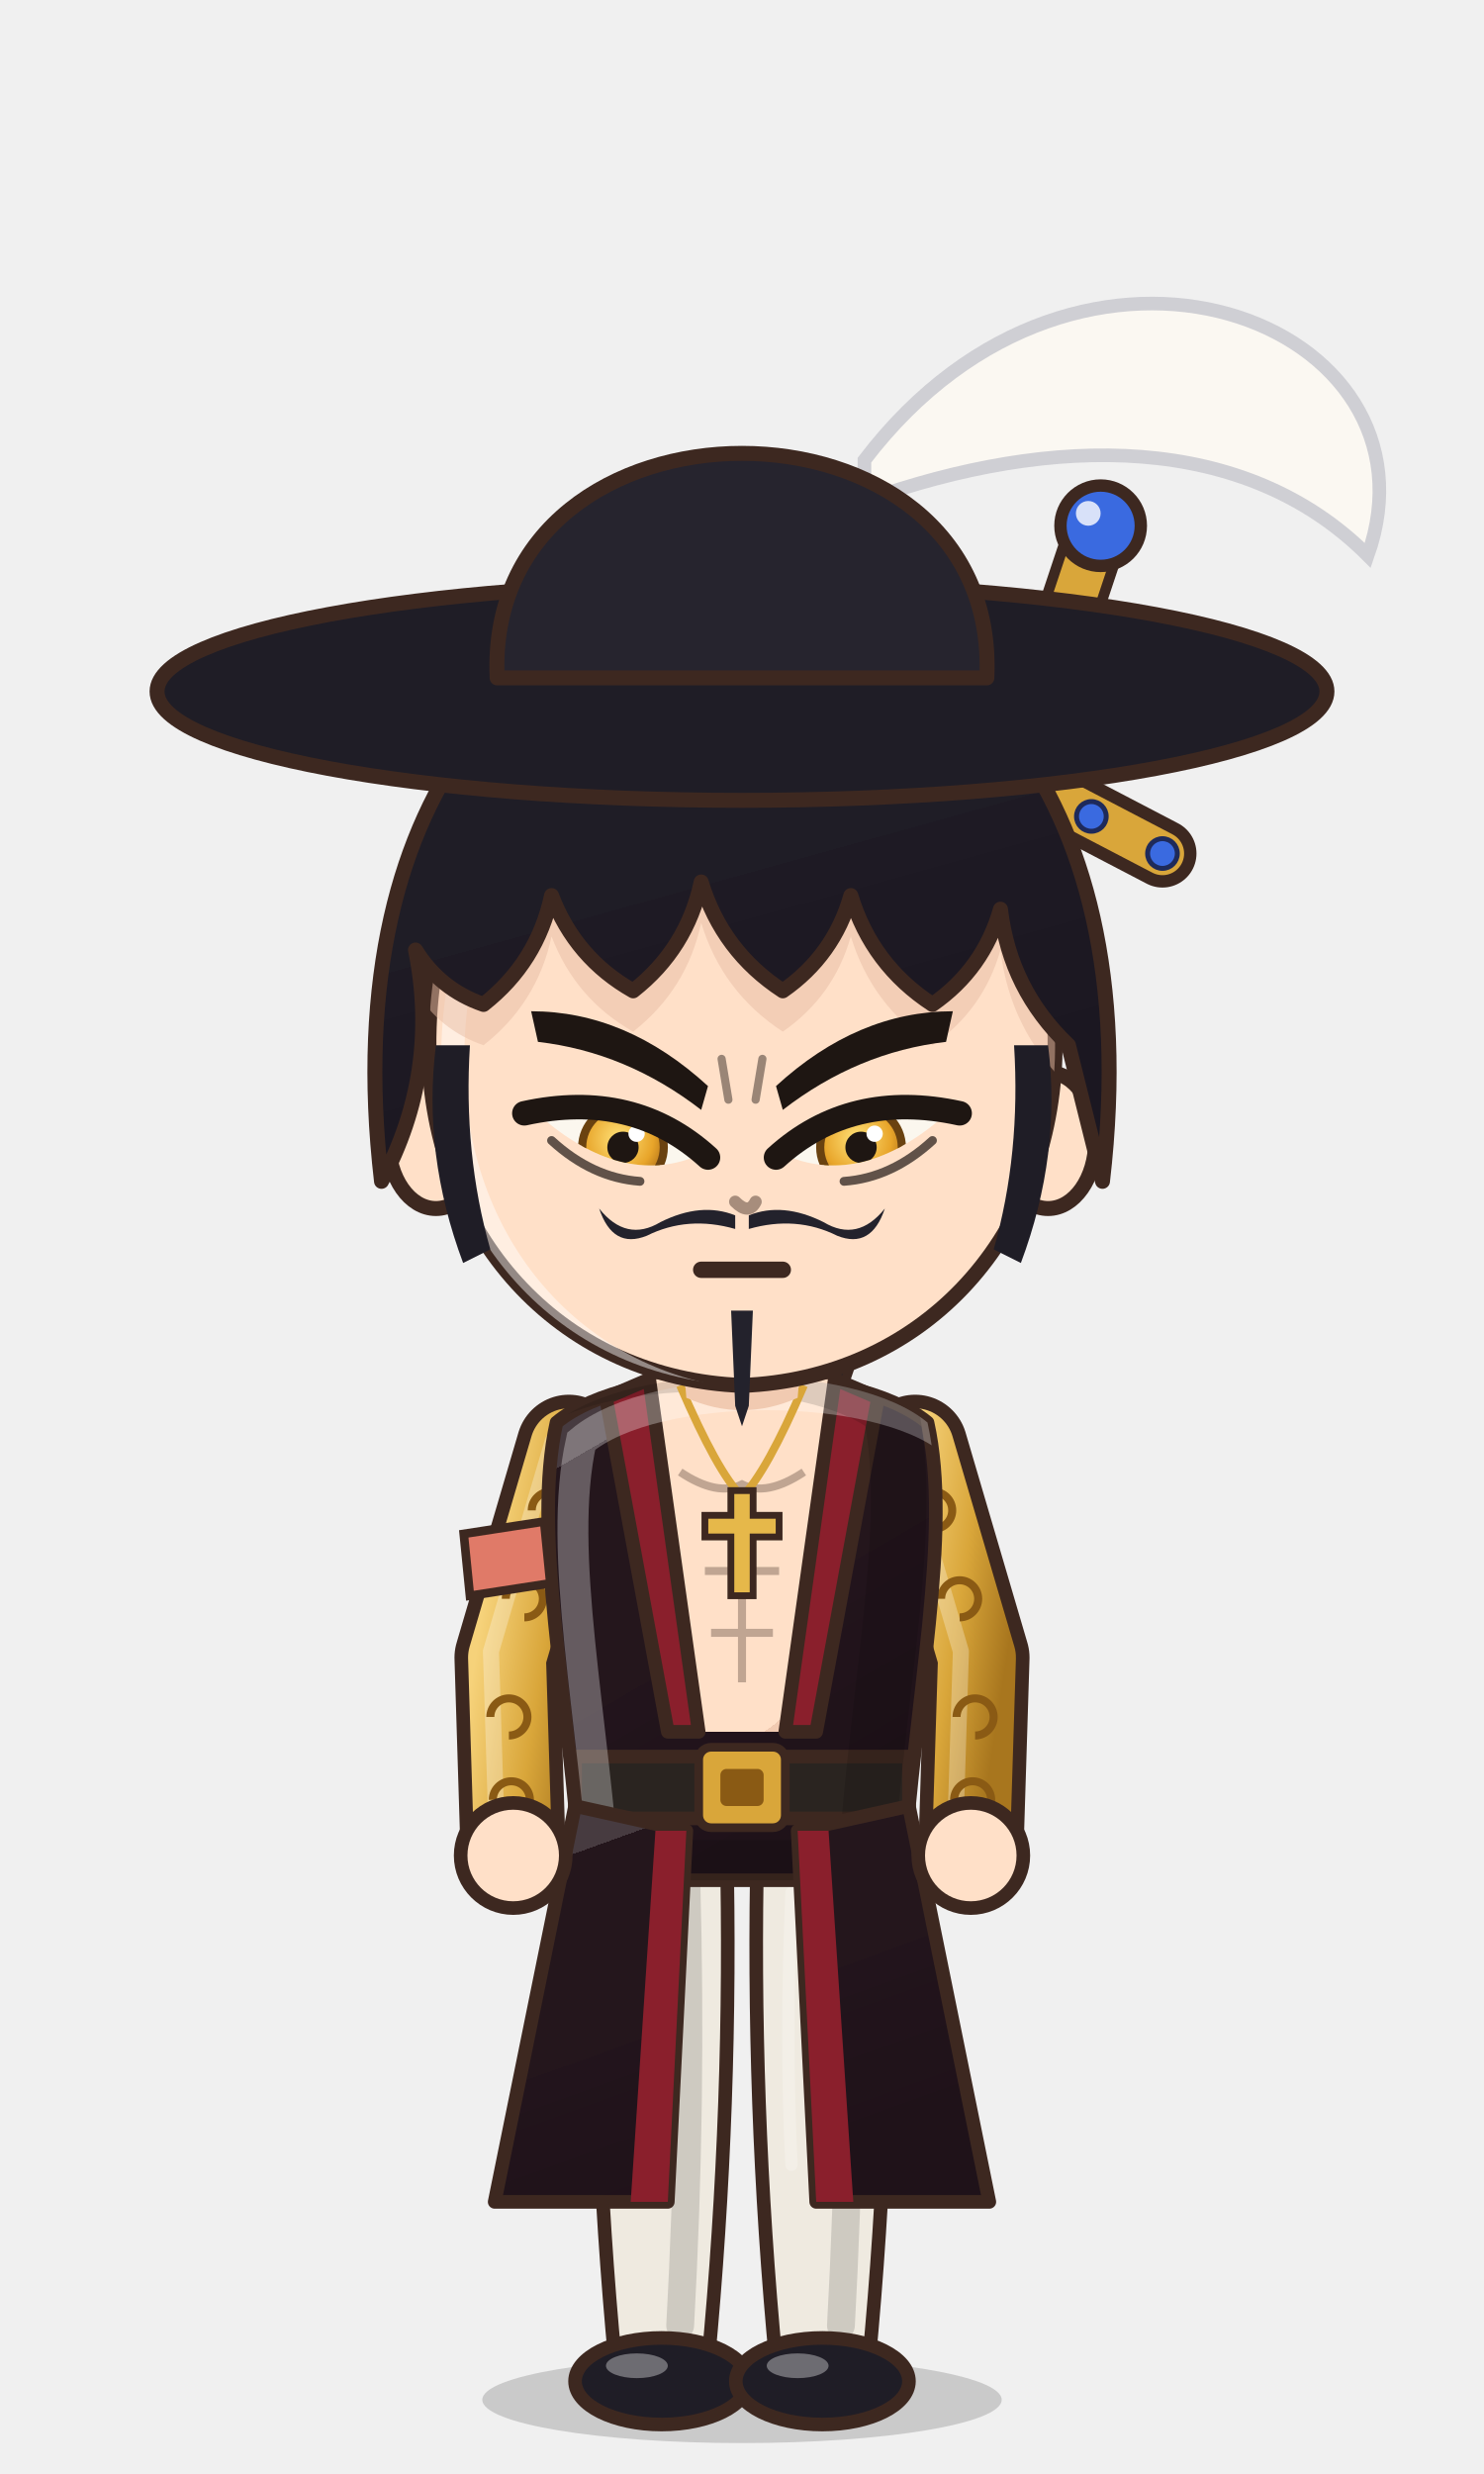
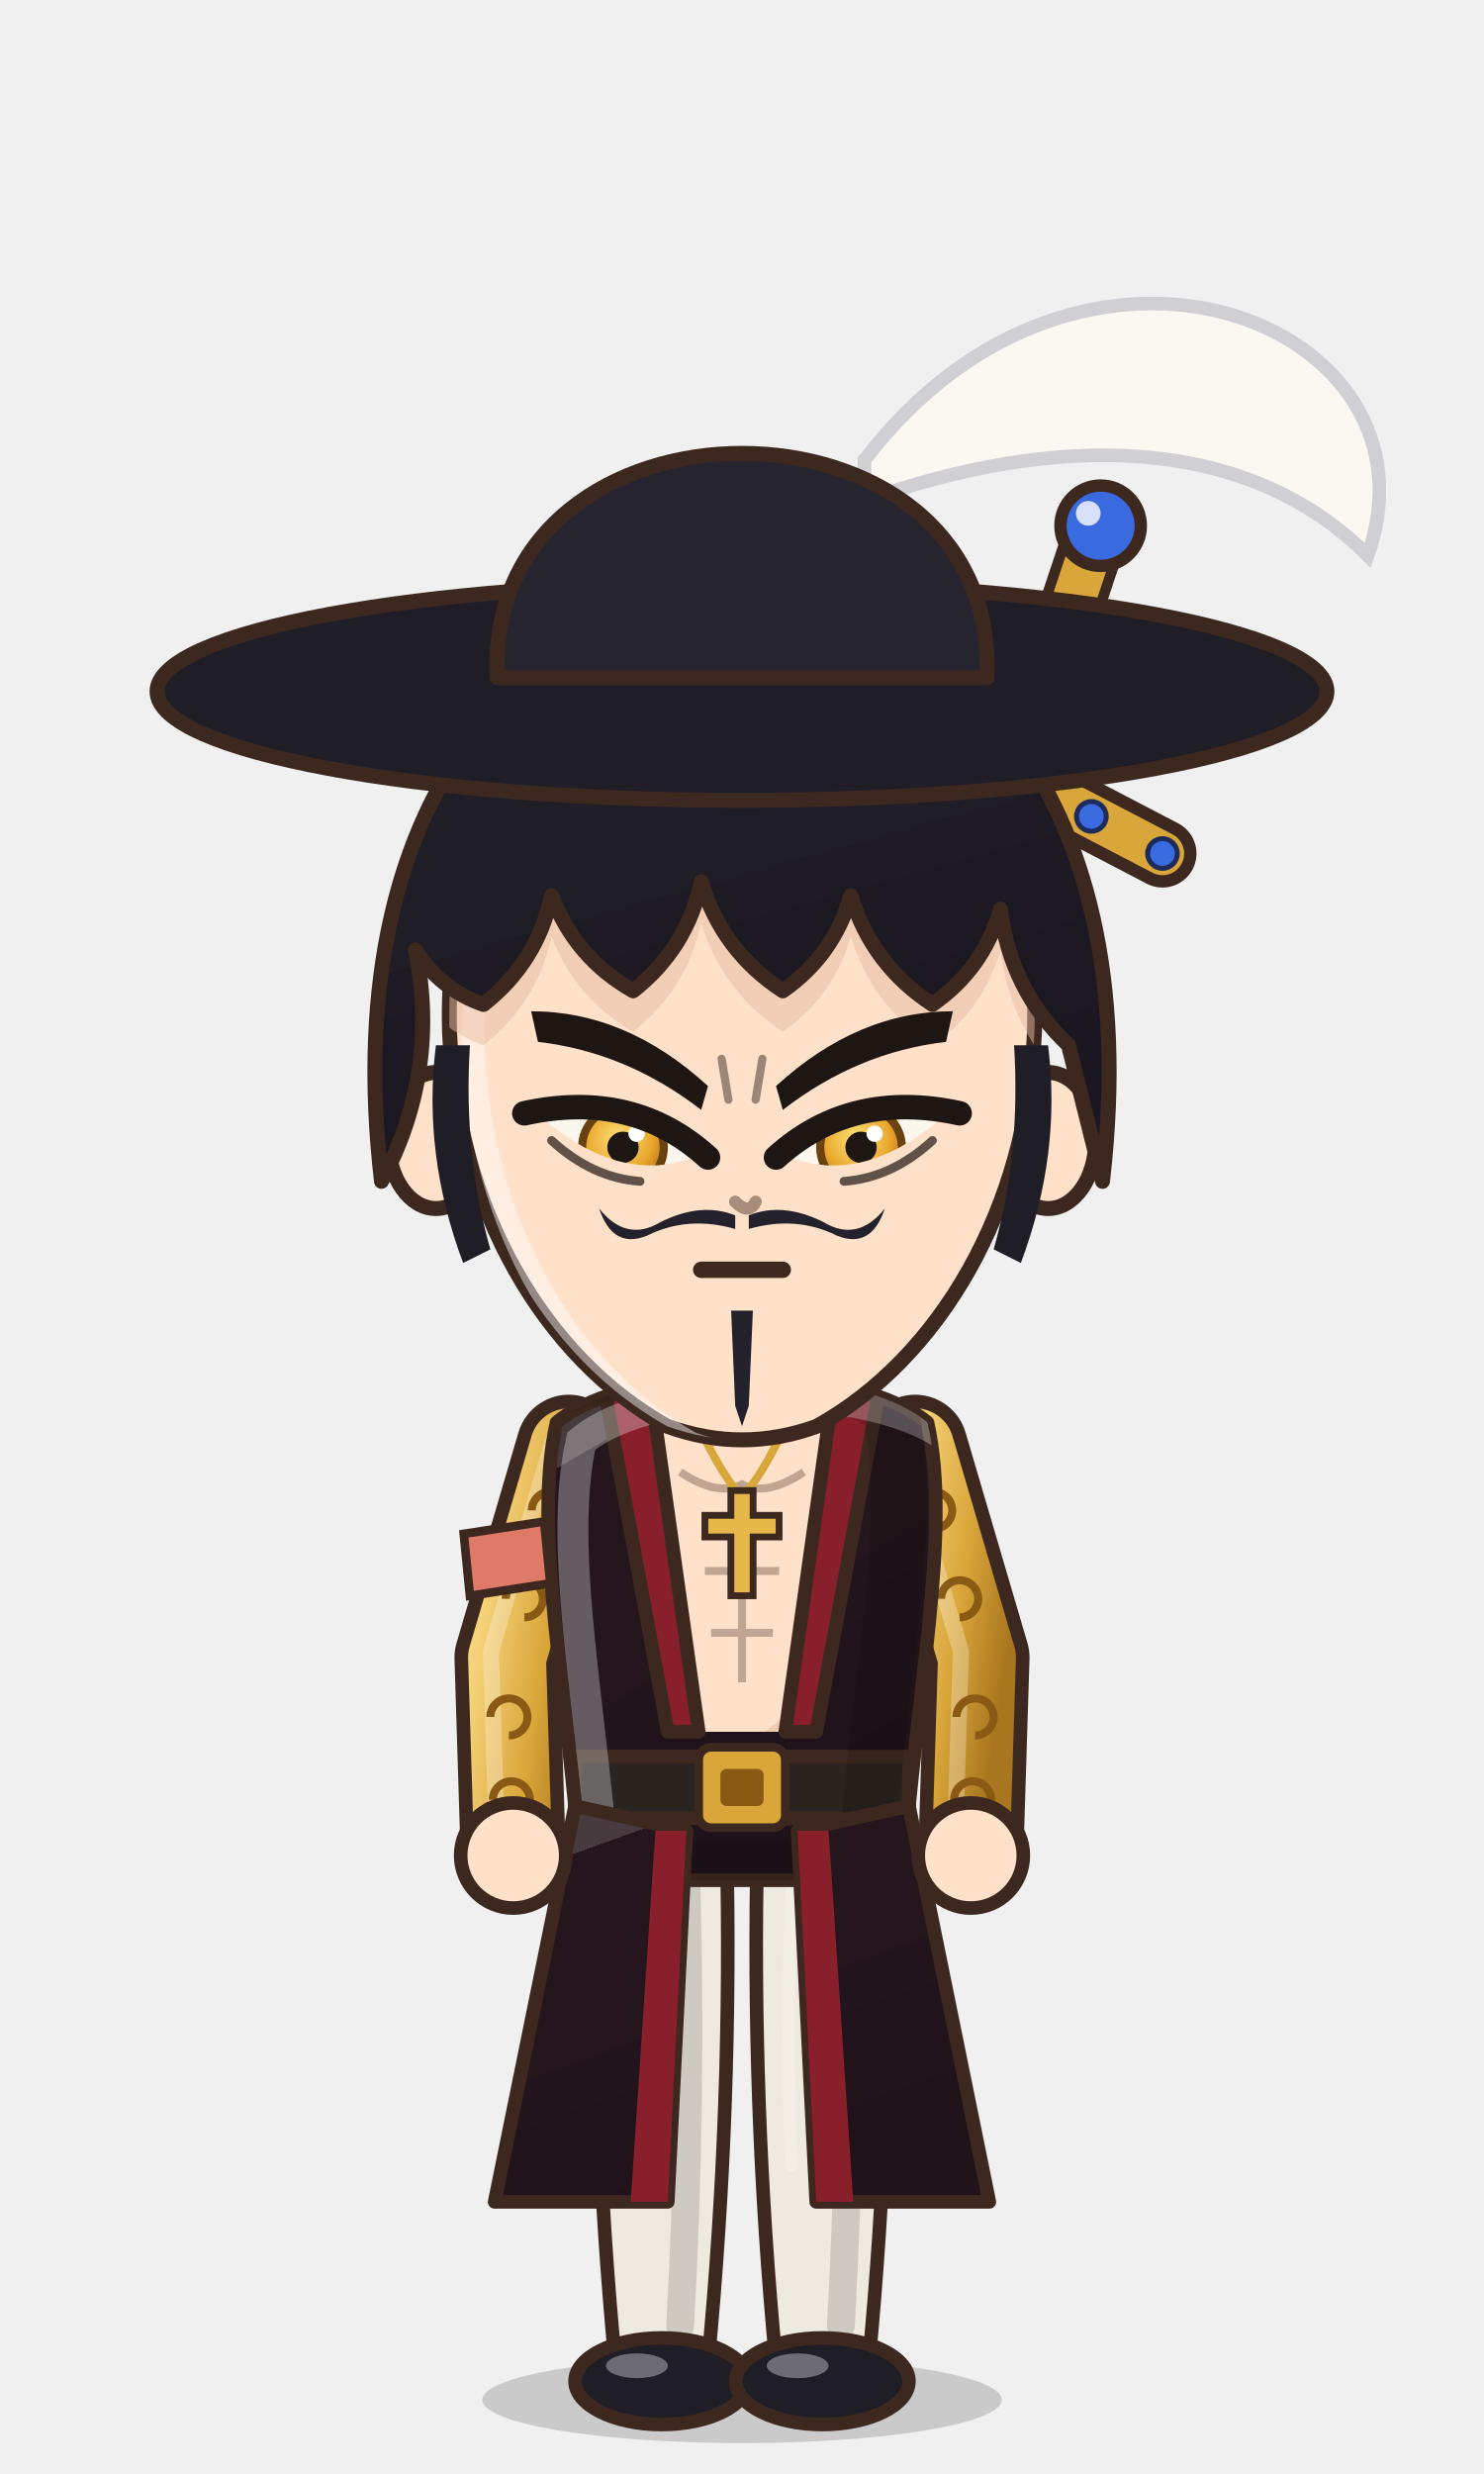
<svg xmlns="http://www.w3.org/2000/svg" viewBox="-120 -180 240 400" width="81.6" height="136.0">
  <defs>
    <linearGradient id="hair146" x1="0" y1="0" x2=".35" y2="1">
      <stop offset="0" stop-color="#424148" />
      <stop offset=".16" stop-color="#424148" />
      <stop offset=".16" stop-color="#1f1d26" />
      <stop offset=".58" stop-color="#1f1d26" />
      <stop offset=".58" stop-color="#1e1a24" />
      <stop offset="1" stop-color="#1b1721" />
    </linearGradient>
    <radialGradient id="skin146" cx=".4" cy=".32" r=".85">
      <stop offset="0" stop-color="#ffe0c8" />
      <stop offset=".84" stop-color="#ffe0c8" />
      <stop offset=".84" stop-color="#f1cab1" />
      <stop offset="1" stop-color="#f1cab1" />
    </radialGradient>
    <linearGradient id="cloth146" x1="0" y1="0" x2=".45" y2="1">
      <stop offset="0" stop-color="#473b40" />
      <stop offset=".16" stop-color="#473b40" />
      <stop offset=".16" stop-color="#24161c" />
      <stop offset=".6" stop-color="#24161c" />
      <stop offset=".6" stop-color="#22141c" />
      <stop offset="1" stop-color="#1f1219" />
    </linearGradient>
    <linearGradient id="iris146" x1="0" y1="0" x2="0" y2="1">
      <stop offset="0" stop-color="#281a12" />
      <stop offset=".5" stop-color="#5a3a2a" />
      <stop offset="1" stop-color="#a49289" />
    </linearGradient>
    <linearGradient id="gold146" x1="0" y1="0" x2="1" y2="1">
      <stop offset="0" stop-color="#f6d27a" />
      <stop offset=".55" stop-color="#d9a63a" />
      <stop offset="1" stop-color="#a8761e" />
    </linearGradient>
    <linearGradient id="steel146" x1="0" y1="0" x2="1" y2="1">
      <stop offset="0" stop-color="#e4e8ee" />
      <stop offset=".5" stop-color="#9aa3ad" />
      <stop offset="1" stop-color="#5a606a" />
    </linearGradient>
    <linearGradient id="beard146" x1="0" y1="0" x2="0" y2="1">
      <stop offset="0" stop-color="#e6e6ea" />
      <stop offset="1" stop-color="#b8b8c2" />
    </linearGradient>
    <radialGradient id="hawkiris146" cx=".45" cy=".4" r=".7">
      <stop offset="0" stop-color="#ffe27a" />
      <stop offset=".6" stop-color="#e8a52a" />
      <stop offset="1" stop-color="#9a5a12" />
    </radialGradient>
    <linearGradient id="straw146" x1="0" y1="0" x2=".3" y2="1">
      <stop offset="0" stop-color="#ffe7aa" />
      <stop offset=".16" stop-color="#ffe7aa" />
      <stop offset=".16" stop-color="#ffe39a" />
      <stop offset=".58" stop-color="#ffe39a" />
      <stop offset=".58" stop-color="#e9b456" />
      <stop offset="1" stop-color="#d6a54f" />
    </linearGradient>
    <radialGradient id="blush146">
      <stop offset="0" stop-color="#ff7f86" stop-opacity=".9" />
      <stop offset="1" stop-color="#ff7f86" stop-opacity="0" />
    </radialGradient>
    <clipPath id="face146">
-       <path d="M -46,-4 C -47,-38 -25,-55 0,-55 C 25,-55 47,-38 46,-4 C 45,23 26,43 0,44 C -26,43 -45,23 -46,-4 Z" />
+       <path d="M -43,-8 C -44,-42 -24,-57 0,-57 C 24,-57 44,-42 43,-8 C 42,18 29,40 11,50 Q 0,54 -11,50 C -29,40 -42,18 -43,-8 Z" />
    </clipPath>
    <clipPath id="torso146">
      <path d="M -30,50 C -34,68 -28,94 -26,124 L 26,124 C 28,94 34,68 30,50 C 18,40 -18,40 -30,50 Z" />
    </clipPath>
  </defs>
  <ellipse cx="0" cy="208" rx="42" ry="7" fill="#000000" opacity=".16" />
  <g transform="translate(0,44.0) scale(1.100,1.100) translate(0,-44)" />
  <g transform="translate(0,205) scale(1,1) translate(0,-205)">
    <path d="M -26,150 L 44,-54" stroke="#3d2820" stroke-width="13" stroke-linecap="round" />
    <path d="M -26,150 L 44,-54" stroke="#1f1d26" stroke-width="10" stroke-linecap="round" />
    <path d="M -20,138 L 40,-48" stroke="#d9a63a" stroke-width="1.4" opacity=".8" />
    <path d="M 22,-66 L 68,-42" stroke="#3d2820" stroke-width="11" stroke-linecap="round" />
    <path d="M 22,-66 L 68,-42" stroke="#d9a63a" stroke-width="7" stroke-linecap="round" />
    <circle cx="22.0" cy="-66" r="2.4" fill="#3a6ae0" stroke="#1e2a5a" stroke-width=".8" />
    <circle cx="33.5" cy="-60" r="2.4" fill="#3a6ae0" stroke="#1e2a5a" stroke-width=".8" />
    <circle cx="56.5" cy="-48" r="2.4" fill="#3a6ae0" stroke="#1e2a5a" stroke-width=".8" />
    <circle cx="68.0" cy="-42" r="2.4" fill="#3a6ae0" stroke="#1e2a5a" stroke-width=".8" />
    <path d="M 44,-54 L 56,-90" stroke="#3d2820" stroke-width="10.4" stroke-linecap="round" />
    <path d="M 44,-54 L 56,-90" stroke="#d9a63a" stroke-width="7" stroke-linecap="round" />
    <circle cx="58" cy="-95" r="6.5" fill="#3a6ae0" stroke="#3d2820" stroke-width="2" />
    <circle cx="56" cy="-97" r="2" fill="#ffffff" opacity=".8" />
    <path d="M -23.5,118 Q -24.5,160.0 -20.5,202 L -5.5,202 Q -1.5,160.0 -2.5,118 Z" fill="#efeae0" stroke="#3d2820" stroke-width="2.2" stroke-linejoin="round" />
    <path d="M -9,124 Q -8,160 -10,196" stroke="#000000" stroke-width="4.5" fill="none" opacity=".14" stroke-linecap="round" />
    <path d="M -18,126 Q -19,150 -18,170" stroke="#ffffff" stroke-width="2" fill="none" opacity=".22" stroke-linecap="round" />
    <ellipse cx="-13" cy="205" rx="14" ry="7" fill="#1f1d26" stroke="#3d2820" stroke-width="2.2" stroke-linejoin="round" />
    <ellipse cx="-17" cy="202.5" rx="5" ry="2" fill="#ffffff" opacity=".35" />
    <path d="M 2.5,118 Q 1.5,160.0 5.5,202 L 20.5,202 Q 24.5,160.0 23.5,118 Z" fill="#efeae0" stroke="#3d2820" stroke-width="2.2" stroke-linejoin="round" />
    <path d="M 17,124 Q 18,160 16,196" stroke="#000000" stroke-width="4.5" fill="none" opacity=".14" stroke-linecap="round" />
    <path d="M 8,126 Q 7,150 8,170" stroke="#ffffff" stroke-width="2" fill="none" opacity=".22" stroke-linecap="round" />
    <ellipse cx="13" cy="205" rx="14" ry="7" fill="#1f1d26" stroke="#3d2820" stroke-width="2.2" stroke-linejoin="round" />
    <ellipse cx="9" cy="202.5" rx="5" ry="2" fill="#ffffff" opacity=".35" />
    <path d="M -28,54 L -38,88 L -37,120" stroke="#3d2820" stroke-width="17" fill="none" stroke-linecap="round" stroke-linejoin="round" />
    <path d="M -28,54 L -38,88 L -37,120" stroke="url(#gold146)" stroke-width="12.6" fill="none" stroke-linecap="round" stroke-linejoin="round" />
    <path d="M -28,54 L -38,88 L -37,120" transform="translate(-2.6,-1)" stroke="#ffffff" stroke-width="2.6" fill="none" stroke-linecap="round" stroke-linejoin="round" opacity=".28" />
    <path d="M -34.0,64.2 a 3,3 0 1 1 3,3" stroke="#8a5a14" stroke-width="1.3" fill="none" />
    <path d="M -38.2,78.5 a 3,3 0 1 1 3,3" stroke="#8a5a14" stroke-width="1.3" fill="none" />
    <path d="M -40.7,97.6 a 3,3 0 1 1 3,3" stroke="#8a5a14" stroke-width="1.3" fill="none" />
    <path d="M -40.3,111.0 a 3,3 0 1 1 3,3" stroke="#8a5a14" stroke-width="1.3" fill="none" />
    <path d="M 28,54 L 38,88 L 37,120" stroke="#3d2820" stroke-width="17" fill="none" stroke-linecap="round" stroke-linejoin="round" />
    <path d="M 28,54 L 38,88 L 37,120" stroke="url(#gold146)" stroke-width="12.6" fill="none" stroke-linecap="round" stroke-linejoin="round" />
    <path d="M 28,54 L 38,88 L 37,120" transform="translate(-2.6,-1)" stroke="#ffffff" stroke-width="2.6" fill="none" stroke-linecap="round" stroke-linejoin="round" opacity=".28" />
    <path d="M 28.0,64.2 a 3,3 0 1 1 3,3" stroke="#8a5a14" stroke-width="1.3" fill="none" />
    <path d="M 32.2,78.5 a 3,3 0 1 1 3,3" stroke="#8a5a14" stroke-width="1.3" fill="none" />
    <path d="M 34.7,97.6 a 3,3 0 1 1 3,3" stroke="#8a5a14" stroke-width="1.3" fill="none" />
    <path d="M 34.3,111.0 a 3,3 0 1 1 3,3" stroke="#8a5a14" stroke-width="1.3" fill="none" />
    <path d="M -30,50 C -34,68 -28,94 -26,124 L 26,124 C 28,94 34,68 30,50 C 18,40 -18,40 -30,50 Z" fill="url(#cloth146)" stroke="#3d2820" stroke-width="2.2" stroke-linejoin="round" />
    <path d="M -15,43 L 15,43 L 7,100 L -7,100 Z" fill="url(#skin146)" />
    <path d="M -10,58 Q -4,62 0,60 Q 4,62 10,58 M 0,64 L 0,92 M -6,74 L 6,74 M -5,84 L 5,84" stroke="#c0a592" stroke-width="1.3" fill="none" />
    <path d="M -15,43 L -7,100 L -12,100 L -22,46 Z M 15,43 L 7,100 L 12,100 L 22,46 Z" fill="#8a1f2c" stroke="#3d2820" stroke-width="2.2" stroke-linejoin="round" />
    <path d="M -27,104 L 27,104 L 27,114 L -27,114 Z" fill="#2a2420" stroke="#3d2820" stroke-width="2.2" stroke-linejoin="round" />
    <rect x="-7" y="102.5" width="14" height="13" rx="2" fill="#d9a63a" stroke="#3d2820" stroke-width="1.4" />
    <rect x="-3.5" y="106" width="7" height="6" rx="1" fill="#8a5a14" />
    <g clip-path="url(#torso146)">
      <path d="M -30,50 C -34,68 -28,94 -26,124 L 26,124 C 28,94 34,68 30,50 C 18,40 -18,40 -30,50 Z" transform="translate(4,3)" fill="none" stroke="#ffffff" stroke-width="5" opacity=".3" />
      <path d="M -30,50 C -34,68 -28,94 -26,124 L 26,124 C 28,94 34,68 30,50 C 18,40 -18,40 -30,50 Z" transform="translate(-6,-2)" fill="none" stroke="#000000" stroke-width="9" opacity=".13" />
    </g>
    <path d="M -10,44 Q -4,58 0,62 Q 4,58 10,44" stroke="#d9a63a" stroke-width="1.3" fill="none" />
    <path d="M -1.8,61 L 1.8,61 L 1.8,65 L 6,65 L 6,68.5 L 1.8,68.5 L 1.8,78 L -1.8,78 L -1.8,68.5 L -6,68.5 L -6,65 L -1.8,65 Z" fill="#e6b84a" stroke="#3d2820" stroke-width="1.1" />
    <path d="M -27,112 L -40,176 L -12,176 L -9,116 Z M 27,112 L 40,176 L 12,176 L 9,116 Z" fill="url(#cloth146)" stroke="#3d2820" stroke-width="2.2" stroke-linejoin="round" />
    <path d="M -12,176 L -9,116 L -14,116 L -18,176 Z M 12,176 L 9,116 L 14,116 L 18,176 Z" fill="#8a1f2c" />
    <circle cx="-37" cy="120" r="8.5" fill="url(#skin146)" stroke="#3d2820" stroke-width="2.2" />
    <circle cx="37" cy="120" r="8.5" fill="url(#skin146)" stroke="#3d2820" stroke-width="2.2" />
    <path d="M -45,68 L -32,66 L -31,76 L -44,78 Z" fill="#e07a68" stroke="#3d2820" stroke-width="1.4" />
    <path d="M -10,34 L 10,34 L 9,46 Q 0,50 -9,46 Z" fill="#f1cab1" />
  </g>
  <g transform="translate(0,44.0) scale(1.100,1.100) translate(0,-44)">
    <ellipse cx="-45" cy="8" rx="7" ry="10" fill="url(#skin146)" stroke="#3d2820" stroke-width="2.2" stroke-linejoin="round" />
    <ellipse cx="45" cy="8" rx="7" ry="10" fill="url(#skin146)" stroke="#3d2820" stroke-width="2.2" stroke-linejoin="round" />
-     <path d="M -46,-4 C -47,-38 -25,-55 0,-55 C 25,-55 47,-38 46,-4 C 45,23 26,43 0,44 C -26,43 -45,23 -46,-4 Z" fill="url(#skin146)" stroke="#3d2820" stroke-width="2.2" stroke-linejoin="round" />
+     <path d="M -43,-8 C -44,-42 -24,-57 0,-57 C 24,-57 44,-42 43,-8 C 42,18 29,40 11,50 Q 0,54 -11,50 C -29,40 -42,18 -43,-8 Z" fill="url(#skin146)" stroke="#3d2820" stroke-width="2.2" stroke-linejoin="round" />
    <g clip-path="url(#face146)">
-       <path d="M -46,-4 C -47,-38 -25,-55 0,-55 C 25,-55 47,-38 46,-4 C 45,23 26,43 0,44 C -26,43 -45,23 -46,-4 Z" transform="translate(3.5,2.5)" fill="none" stroke="#ffffff" stroke-width="3.4" opacity=".45" />
+       <path d="M -43,-8 C -44,-42 -24,-57 0,-57 C 24,-57 44,-42 43,-8 C 42,18 29,40 11,50 Q 0,54 -11,50 C -29,40 -42,18 -43,-8 Z" transform="translate(3.5,2.5)" fill="none" stroke="#ffffff" stroke-width="3.4" opacity=".45" />
    </g>
    <g clip-path="url(#face146)">
      <path d="M -53,14 C -60,-46 -28,-72 0,-72 C 28,-72 60,-46 53,14 L 48,-6 Q 39.4,-14.2 38,-26 Q 35.5,-17.2 28,-12 Q 19.1,-17.8 16,-28 Q 13.5,-19.2 6,-14 Q -2.9,-19.8 -6,-30 Q -8.1,-20.2 -16,-14 Q -24.5,-18.8 -28,-28 Q -30.1,-18.2 -38,-12 Q -44.4,-14.2 -48,-20 Q -44.4,-2.1 -53,14 Z" transform="translate(0,6)" fill="#e7bca4" opacity=".5" />
    </g>
    <defs>
      <clipPath id="hk1460">
        <path d="M -6,10 Q -16,1 -29,5 Q -17,15 -6,10 Z" />
      </clipPath>
    </defs>
    <path d="M -6,10 Q -16,1 -29,5 Q -17,15 -6,10 Z" fill="#fbf7ee" />
    <g clip-path="url(#hk1460)">
      <circle cx="-17.5" cy="9" r="6" fill="url(#hawkiris146)" stroke="#6a4210" stroke-width="1.2" />
      <circle cx="-17.5" cy="9" r="2.3" fill="#1e1612" />
      <circle cx="-15.5" cy="7" r="1.2" fill="#ffffff" />
      <path d="M -6,3 Q -17,-2 -29,0 L -29,5 Q -16,1 -6,10 Z" fill="#000000" opacity=".25" />
    </g>
    <path d="M -5,10.5 Q -16,0.5 -32,4" stroke="#1e1612" stroke-width="3.6" fill="none" stroke-linecap="round" />
    <path d="M -15,14 Q -22,13.5 -28,8" stroke="#1e1612" stroke-width="1.3" fill="none" stroke-linecap="round" opacity=".7" />
    <path d="M -31,-11 Q -17,-11 -5,0 L -6,3.5 Q -17,-5 -30,-6.5 Z" fill="#1e1612" />
    <defs>
      <clipPath id="hk1462">
        <path d="M 6,10 Q 16,1 29,5 Q 17,15 6,10 Z" />
      </clipPath>
    </defs>
    <path d="M 6,10 Q 16,1 29,5 Q 17,15 6,10 Z" fill="#fbf7ee" />
    <g clip-path="url(#hk1462)">
      <circle cx="17.5" cy="9" r="6" fill="url(#hawkiris146)" stroke="#6a4210" stroke-width="1.2" />
      <circle cx="17.5" cy="9" r="2.3" fill="#1e1612" />
      <circle cx="19.5" cy="7" r="1.2" fill="#ffffff" />
      <path d="M 6,3 Q 17,-2 29,0 L 29,5 Q 16,1 6,10 Z" fill="#000000" opacity=".25" />
    </g>
    <path d="M 5,10.5 Q 16,0.5 32,4" stroke="#1e1612" stroke-width="3.6" fill="none" stroke-linecap="round" />
    <path d="M 15,14 Q 22,13.5 28,8" stroke="#1e1612" stroke-width="1.3" fill="none" stroke-linecap="round" opacity=".7" />
    <path d="M 31,-11 Q 17,-11 5,0 L 6,3.5 Q 17,-5 30,-6.5 Z" fill="#1e1612" />
    <path d="M -3,-4 L -2,2 M 3,-4 L 2,2" stroke="#1e1612" stroke-width="1.2" opacity=".45" stroke-linecap="round" />
    <path d="M -6,27 L 6,27" stroke="#3d2820" stroke-width="2.4" stroke-linecap="round" />
    <path d="M -1,17 Q 1,19 2,17" stroke="#a78d7c" stroke-width="1.8" fill="none" stroke-linecap="round" />
    <path d="M -1,21 Q -8,19 -14,22 Q -19,24 -21,18 Q -17,23 -12,20 Q -6,17 -1,19 Z M 1,21 Q 8,19 14,22 Q 19,24 21,18 Q 17,23 12,20 Q 6,17 1,19 Z" fill="#23222c" />
    <path d="M -1.6,33 L 1.6,33 L 1,47 L 0,50 L -1,47 Z" fill="#23222c" />
    <path d="M -45,-6 Q -47,10 -41,26 L -37,24 Q -41,10 -40,-6 Z" fill="#1f1d26" />
    <path d="M 45,-6 Q 47,10 41,26 L 37,24 Q 41,10 40,-6 Z" fill="#1f1d26" />
    <path d="M -53,14 C -60,-46 -28,-72 0,-72 C 28,-72 60,-46 53,14 L 48,-6 Q 39.4,-14.2 38,-26 Q 35.5,-17.2 28,-12 Q 19.1,-17.8 16,-28 Q 13.5,-19.2 6,-14 Q -2.9,-19.8 -6,-30 Q -8.1,-20.2 -16,-14 Q -24.5,-18.8 -28,-28 Q -30.1,-18.2 -38,-12 Q -44.4,-14.2 -48,-20 Q -44.4,-2.1 -53,14 Z" fill="url(#hair146)" stroke="#3d2820" stroke-width="2.2" stroke-linejoin="round" />
    <path d="M 18,-92 C 50,-134 104,-112 92,-78 C 74,-96 46,-96 18,-86 Z" fill="#fbf8f2" stroke="#cfcfd4" stroke-width="2" />
    <ellipse cx="0" cy="-58" rx="86" ry="16" fill="#1f1d26" stroke="#3d2820" stroke-width="2.2" stroke-linejoin="round" />
    <path d="M -36,-60 C -38,-104 38,-104 36,-60 Z" fill="#26242e" stroke="#3d2820" stroke-width="2.2" stroke-linejoin="round" />
  </g>
  <g transform="translate(0,205) scale(1,1) translate(0,-205)" />
</svg>
